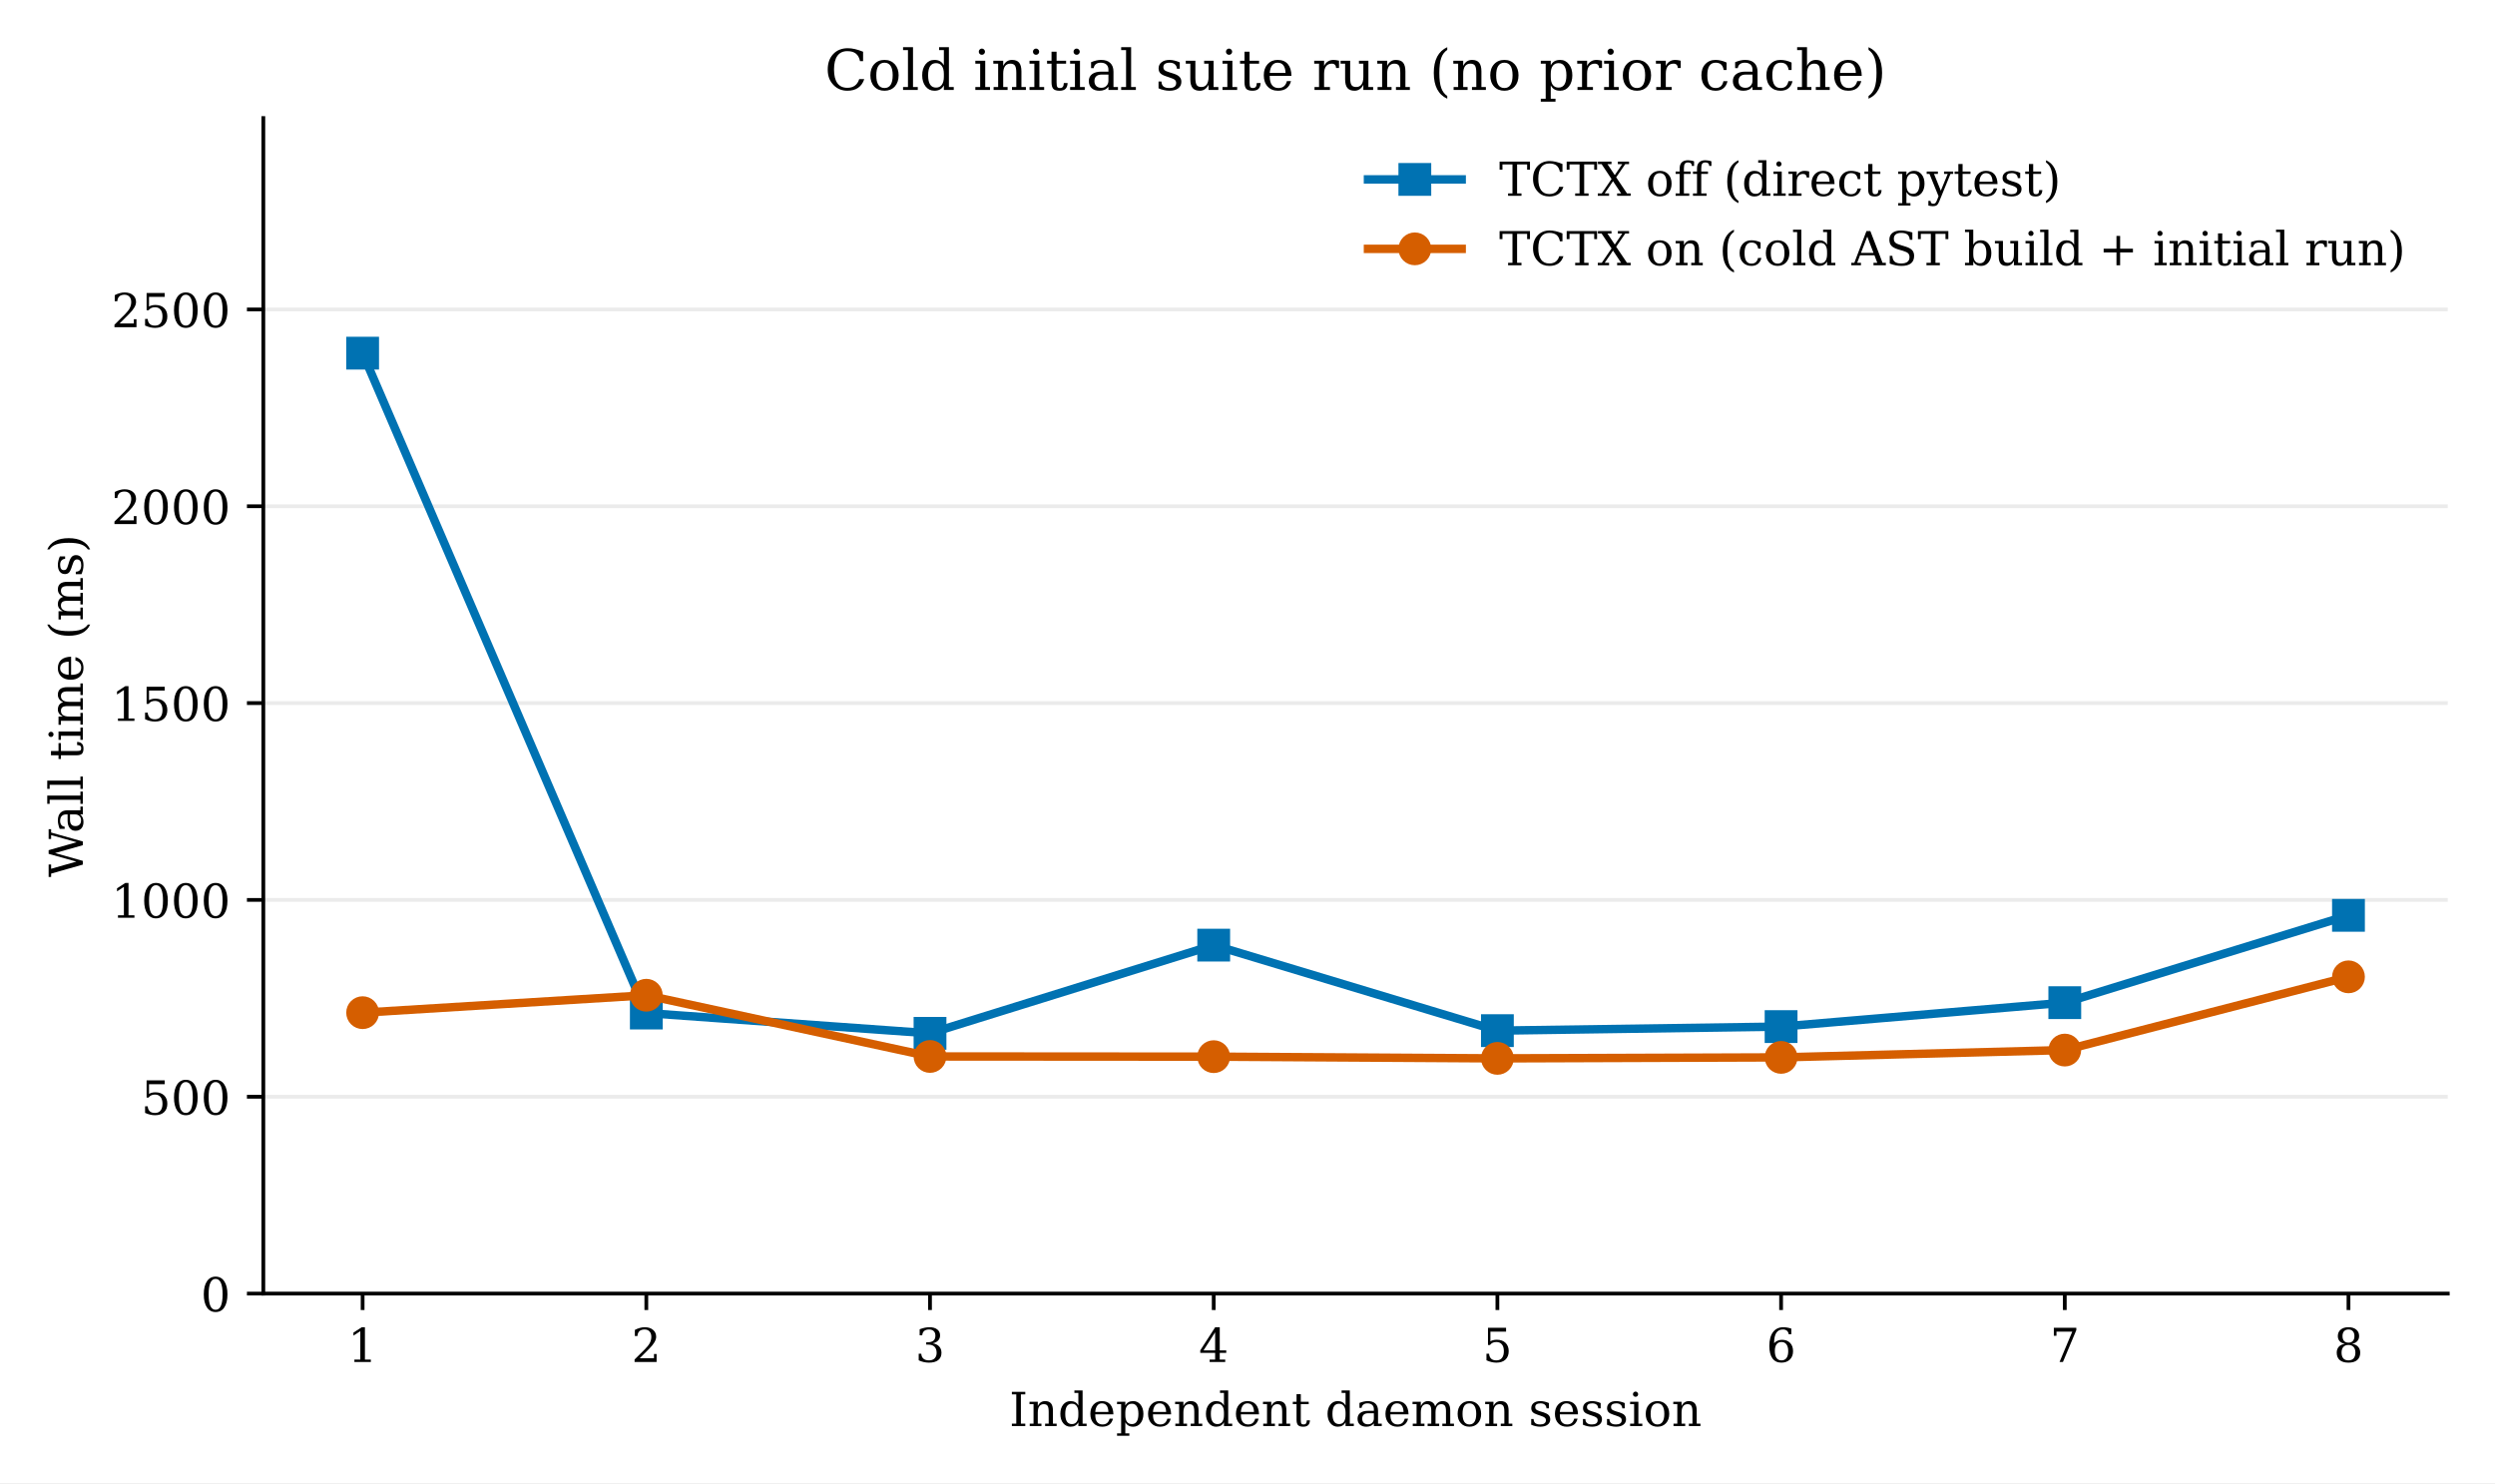
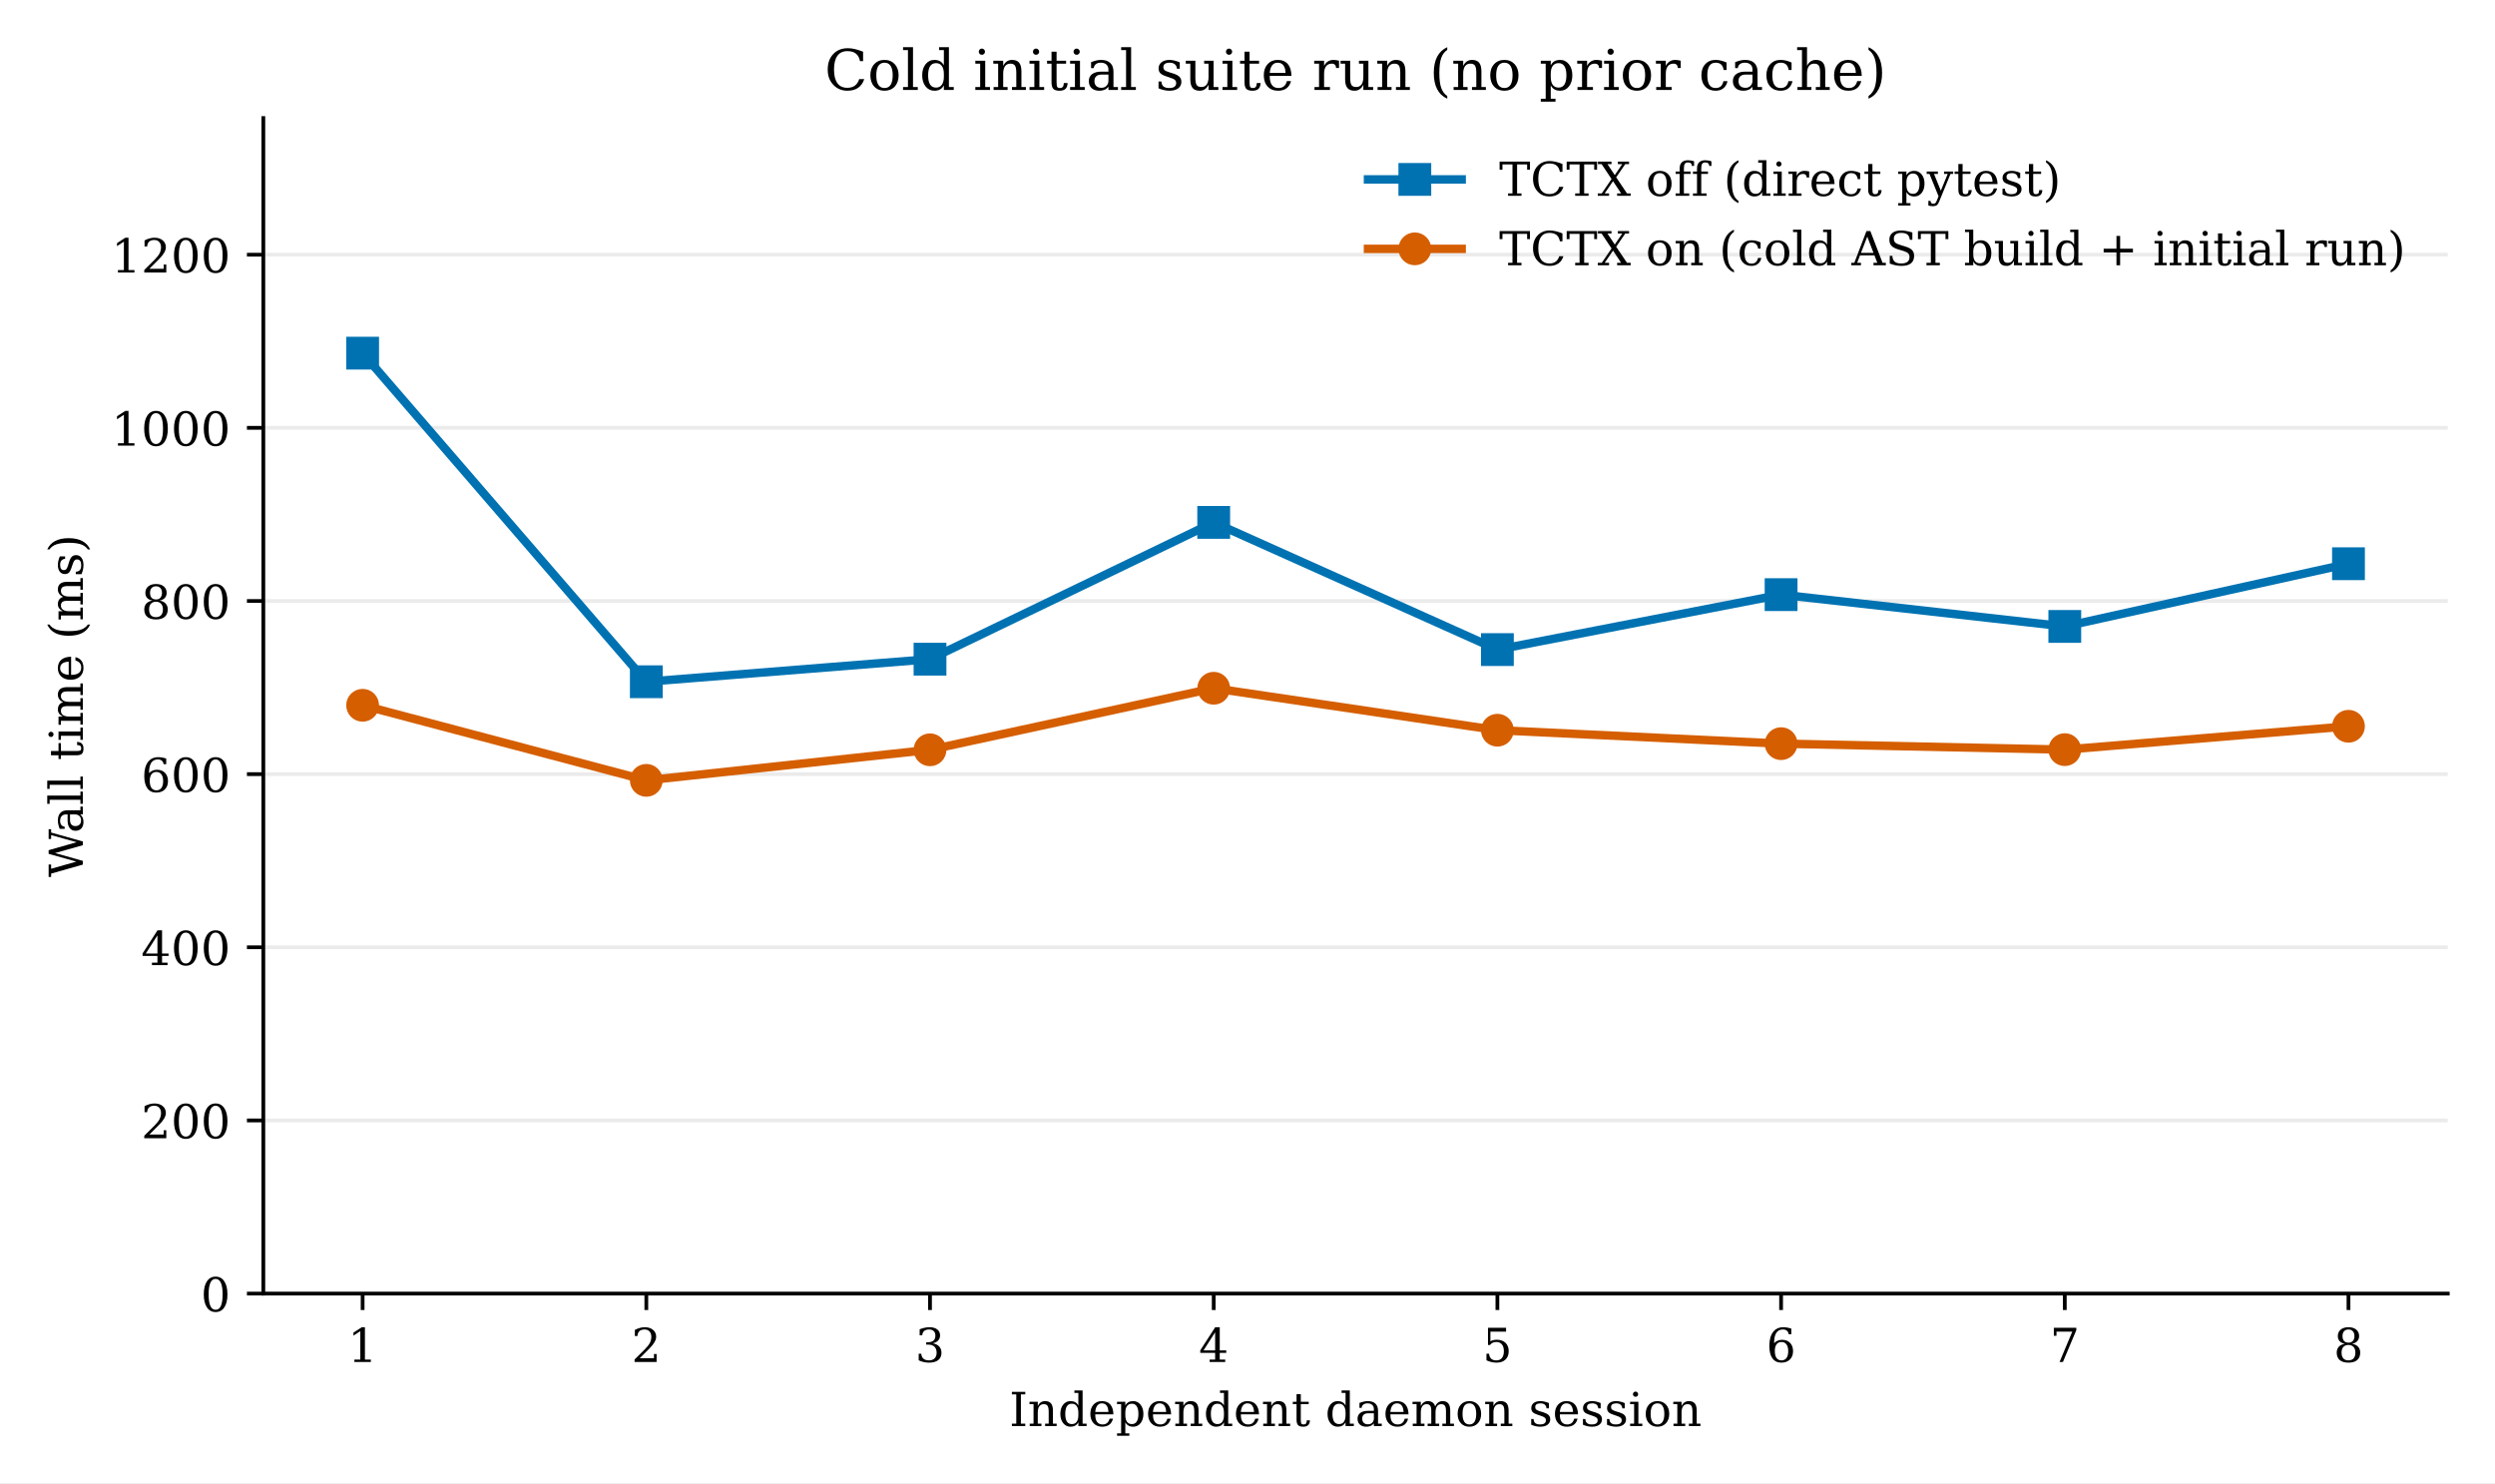
<svg xmlns="http://www.w3.org/2000/svg" xmlns:xlink="http://www.w3.org/1999/xlink" width="532.56pt" height="316.56pt" viewBox="0 0 532.56 316.56" version="1.1">
  <defs>
    <style type="text/css">*{stroke-linejoin: round; stroke-linecap: butt}</style>
  </defs>
  <g id="figure_1">
    <g id="patch_1">
      <path d="M 0 316.56 L 532.56 316.56 L 532.56 0 L 0 0 z " style="fill: #ffffff" />
    </g>
    <g id="axes_1">
      <g id="patch_2">
        <path d="M 56.208 276.123 L 522.48 276.123 L 522.48 25.198 L 56.208 25.198 z " style="fill: #ffffff" />
      </g>
      <g id="matplotlib.axis_1">
        <g id="xtick_1">
          <g id="line2d_1">
            <defs>
-               <path id="m75ef1f03cc" d="M 0 0 L 0 3.5 " style="stroke: #000000; stroke-width: 0.8" />
+               <path id="m691556948d" d="M 0 0 L 0 3.5 " style="stroke: #000000; stroke-width: 0.8" />
            </defs>
            <g>
-               <use xlink:href="#m75ef1f03cc" x="77.402" y="276.123" style="stroke: #000000; stroke-width: 0.8" />
+               <use xlink:href="#m691556948d" x="77.402" y="276.123" style="stroke: #000000; stroke-width: 0.8" />
            </g>
          </g>
          <g id="text_1">
            <text style="font-size: 10px; font-family: 'DejaVu Serif'; text-anchor: middle" x="77.402" y="290.722" transform="rotate(-0 77.40228 290.7217)">1</text>
          </g>
        </g>
        <g id="xtick_2">
          <g id="line2d_2">
            <g>
-               <use xlink:href="#m75ef1f03cc" x="137.957" y="276.123" style="stroke: #000000; stroke-width: 0.8" />
+               <use xlink:href="#m691556948d" x="137.957" y="276.123" style="stroke: #000000; stroke-width: 0.8" />
            </g>
          </g>
          <g id="text_2">
            <text style="font-size: 10px; font-family: 'DejaVu Serif'; text-anchor: middle" x="137.957" y="290.722" transform="rotate(-0 137.957 290.7217)">2</text>
          </g>
        </g>
        <g id="xtick_3">
          <g id="line2d_3">
            <g>
-               <use xlink:href="#m75ef1f03cc" x="198.512" y="276.123" style="stroke: #000000; stroke-width: 0.8" />
+               <use xlink:href="#m691556948d" x="198.512" y="276.123" style="stroke: #000000; stroke-width: 0.8" />
            </g>
          </g>
          <g id="text_3">
            <text style="font-size: 10px; font-family: 'DejaVu Serif'; text-anchor: middle" x="198.512" y="290.722" transform="rotate(-0 198.5117 290.7217)">3</text>
          </g>
        </g>
        <g id="xtick_4">
          <g id="line2d_4">
            <g>
-               <use xlink:href="#m75ef1f03cc" x="259.066" y="276.123" style="stroke: #000000; stroke-width: 0.8" />
+               <use xlink:href="#m691556948d" x="259.066" y="276.123" style="stroke: #000000; stroke-width: 0.8" />
            </g>
          </g>
          <g id="text_4">
            <text style="font-size: 10px; font-family: 'DejaVu Serif'; text-anchor: middle" x="259.066" y="290.722" transform="rotate(-0 259.0665 290.7217)">4</text>
          </g>
        </g>
        <g id="xtick_5">
          <g id="line2d_5">
            <g>
-               <use xlink:href="#m75ef1f03cc" x="319.621" y="276.123" style="stroke: #000000; stroke-width: 0.8" />
+               <use xlink:href="#m691556948d" x="319.621" y="276.123" style="stroke: #000000; stroke-width: 0.8" />
            </g>
          </g>
          <g id="text_5">
            <text style="font-size: 10px; font-family: 'DejaVu Serif'; text-anchor: middle" x="319.621" y="290.722" transform="rotate(-0 319.6212 290.7217)">5</text>
          </g>
        </g>
        <g id="xtick_6">
          <g id="line2d_6">
            <g>
-               <use xlink:href="#m75ef1f03cc" x="380.176" y="276.123" style="stroke: #000000; stroke-width: 0.8" />
+               <use xlink:href="#m691556948d" x="380.176" y="276.123" style="stroke: #000000; stroke-width: 0.8" />
            </g>
          </g>
          <g id="text_6">
            <text style="font-size: 10px; font-family: 'DejaVu Serif'; text-anchor: middle" x="380.176" y="290.722" transform="rotate(-0 380.1759 290.7217)">6</text>
          </g>
        </g>
        <g id="xtick_7">
          <g id="line2d_7">
            <g>
-               <use xlink:href="#m75ef1f03cc" x="440.731" y="276.123" style="stroke: #000000; stroke-width: 0.8" />
+               <use xlink:href="#m691556948d" x="440.731" y="276.123" style="stroke: #000000; stroke-width: 0.8" />
            </g>
          </g>
          <g id="text_7">
            <text style="font-size: 10px; font-family: 'DejaVu Serif'; text-anchor: middle" x="440.731" y="290.722" transform="rotate(-0 440.7306 290.7217)">7</text>
          </g>
        </g>
        <g id="xtick_8">
          <g id="line2d_8">
            <g>
-               <use xlink:href="#m75ef1f03cc" x="501.285" y="276.123" style="stroke: #000000; stroke-width: 0.8" />
+               <use xlink:href="#m691556948d" x="501.285" y="276.123" style="stroke: #000000; stroke-width: 0.8" />
            </g>
          </g>
          <g id="text_8">
            <text style="font-size: 10px; font-family: 'DejaVu Serif'; text-anchor: middle" x="501.285" y="290.722" transform="rotate(-0 501.2854 290.7217)">8</text>
          </g>
        </g>
        <g id="text_9">
          <text style="font-size: 10px; font-family: 'DejaVu Serif'; text-anchor: middle" x="289.344" y="304.4" transform="rotate(-0 289.3438 304.3998)">Independent daemon session</text>
        </g>
      </g>
      <g id="matplotlib.axis_2">
        <g id="ytick_1">
          <g id="line2d_9">
-             <path d="M 56.208 276.123 L 522.48 276.123 " clip-path="url(#pab9f4c674f)" style="fill: none; stroke: #b0b0b0; stroke-opacity: 0.25; stroke-width: 0.8; stroke-linecap: square" />
+             <path d="M 56.208 276.123 L 522.48 276.123 " clip-path="url(#p6f2341de6b)" style="fill: none; stroke: #b0b0b0; stroke-opacity: 0.25; stroke-width: 0.8; stroke-linecap: square" />
          </g>
          <g id="line2d_10">
            <defs>
-               <path id="mcebbcd5916" d="M 0 0 L -3.5 0 " style="stroke: #000000; stroke-width: 0.8" />
+               <path id="m03d20020ba" d="M 0 0 L -3.5 0 " style="stroke: #000000; stroke-width: 0.8" />
            </defs>
            <g>
-               <use xlink:href="#mcebbcd5916" x="56.208" y="276.123" style="stroke: #000000; stroke-width: 0.8" />
+               <use xlink:href="#m03d20020ba" x="56.208" y="276.123" style="stroke: #000000; stroke-width: 0.8" />
            </g>
          </g>
          <g id="text_10">
            <text style="font-size: 10px; font-family: 'DejaVu Serif'; text-anchor: end" x="49.208" y="279.922" transform="rotate(-0 49.20813 279.9225)">0</text>
          </g>
        </g>
        <g id="ytick_2">
          <g id="line2d_11">
-             <path d="M 56.208 234.108 L 522.48 234.108 " clip-path="url(#pab9f4c674f)" style="fill: none; stroke: #b0b0b0; stroke-opacity: 0.25; stroke-width: 0.8; stroke-linecap: square" />
+             <path d="M 56.208 239.164 L 522.48 239.164 " clip-path="url(#p6f2341de6b)" style="fill: none; stroke: #b0b0b0; stroke-opacity: 0.25; stroke-width: 0.8; stroke-linecap: square" />
          </g>
          <g id="line2d_12">
            <g>
-               <use xlink:href="#mcebbcd5916" x="56.208" y="234.108" style="stroke: #000000; stroke-width: 0.8" />
+               <use xlink:href="#m03d20020ba" x="56.208" y="239.164" style="stroke: #000000; stroke-width: 0.8" />
            </g>
          </g>
          <g id="text_11">
-             <text style="font-size: 10px; font-family: 'DejaVu Serif'; text-anchor: end" x="49.208" y="237.907" transform="rotate(-0 49.20813 237.9075)">500</text>
+             <text style="font-size: 10px; font-family: 'DejaVu Serif'; text-anchor: end" x="49.208" y="242.963" transform="rotate(-0 49.20813 242.9629)">200</text>
          </g>
        </g>
        <g id="ytick_3">
          <g id="line2d_13">
-             <path d="M 56.208 192.093 L 522.48 192.093 " clip-path="url(#pab9f4c674f)" style="fill: none; stroke: #b0b0b0; stroke-opacity: 0.25; stroke-width: 0.8; stroke-linecap: square" />
+             <path d="M 56.208 202.204 L 522.48 202.204 " clip-path="url(#p6f2341de6b)" style="fill: none; stroke: #b0b0b0; stroke-opacity: 0.25; stroke-width: 0.8; stroke-linecap: square" />
          </g>
          <g id="line2d_14">
            <g>
-               <use xlink:href="#mcebbcd5916" x="56.208" y="192.093" style="stroke: #000000; stroke-width: 0.8" />
+               <use xlink:href="#m03d20020ba" x="56.208" y="202.204" style="stroke: #000000; stroke-width: 0.8" />
            </g>
          </g>
          <g id="text_12">
-             <text style="font-size: 10px; font-family: 'DejaVu Serif'; text-anchor: end" x="49.208" y="195.892" transform="rotate(-0 49.20813 195.8925)">1000</text>
+             <text style="font-size: 10px; font-family: 'DejaVu Serif'; text-anchor: end" x="49.208" y="206.003" transform="rotate(-0 49.20813 206.0034)">400</text>
          </g>
        </g>
        <g id="ytick_4">
          <g id="line2d_15">
-             <path d="M 56.208 150.078 L 522.48 150.078 " clip-path="url(#pab9f4c674f)" style="fill: none; stroke: #b0b0b0; stroke-opacity: 0.25; stroke-width: 0.8; stroke-linecap: square" />
+             <path d="M 56.208 165.245 L 522.48 165.245 " clip-path="url(#p6f2341de6b)" style="fill: none; stroke: #b0b0b0; stroke-opacity: 0.25; stroke-width: 0.8; stroke-linecap: square" />
          </g>
          <g id="line2d_16">
            <g>
-               <use xlink:href="#mcebbcd5916" x="56.208" y="150.078" style="stroke: #000000; stroke-width: 0.8" />
+               <use xlink:href="#m03d20020ba" x="56.208" y="165.245" style="stroke: #000000; stroke-width: 0.8" />
            </g>
          </g>
          <g id="text_13">
-             <text style="font-size: 10px; font-family: 'DejaVu Serif'; text-anchor: end" x="49.208" y="153.878" transform="rotate(-0 49.20813 153.8775)">1500</text>
+             <text style="font-size: 10px; font-family: 'DejaVu Serif'; text-anchor: end" x="49.208" y="169.044" transform="rotate(-0 49.20813 169.0438)">600</text>
          </g>
        </g>
        <g id="ytick_5">
          <g id="line2d_17">
-             <path d="M 56.208 108.063 L 522.48 108.063 " clip-path="url(#pab9f4c674f)" style="fill: none; stroke: #b0b0b0; stroke-opacity: 0.25; stroke-width: 0.8; stroke-linecap: square" />
+             <path d="M 56.208 128.285 L 522.48 128.285 " clip-path="url(#p6f2341de6b)" style="fill: none; stroke: #b0b0b0; stroke-opacity: 0.25; stroke-width: 0.8; stroke-linecap: square" />
          </g>
          <g id="line2d_18">
            <g>
-               <use xlink:href="#mcebbcd5916" x="56.208" y="108.063" style="stroke: #000000; stroke-width: 0.8" />
+               <use xlink:href="#m03d20020ba" x="56.208" y="128.285" style="stroke: #000000; stroke-width: 0.8" />
            </g>
          </g>
          <g id="text_14">
-             <text style="font-size: 10px; font-family: 'DejaVu Serif'; text-anchor: end" x="49.208" y="111.863" transform="rotate(-0 49.20813 111.8625)">2000</text>
+             <text style="font-size: 10px; font-family: 'DejaVu Serif'; text-anchor: end" x="49.208" y="132.084" transform="rotate(-0 49.20813 132.0843)">800</text>
          </g>
        </g>
        <g id="ytick_6">
          <g id="line2d_19">
-             <path d="M 56.208 66.048 L 522.48 66.048 " clip-path="url(#pab9f4c674f)" style="fill: none; stroke: #b0b0b0; stroke-opacity: 0.25; stroke-width: 0.8; stroke-linecap: square" />
+             <path d="M 56.208 91.325 L 522.48 91.325 " clip-path="url(#p6f2341de6b)" style="fill: none; stroke: #b0b0b0; stroke-opacity: 0.25; stroke-width: 0.8; stroke-linecap: square" />
          </g>
          <g id="line2d_20">
            <g>
-               <use xlink:href="#mcebbcd5916" x="56.208" y="66.048" style="stroke: #000000; stroke-width: 0.8" />
+               <use xlink:href="#m03d20020ba" x="56.208" y="91.325" style="stroke: #000000; stroke-width: 0.8" />
            </g>
          </g>
          <g id="text_15">
-             <text style="font-size: 10px; font-family: 'DejaVu Serif'; text-anchor: end" x="49.208" y="69.848" transform="rotate(-0 49.20813 69.84751)">2500</text>
-           </g>
-         </g>
-         <g id="text_16">
+             <text style="font-size: 10px; font-family: 'DejaVu Serif'; text-anchor: end" x="49.208" y="95.125" transform="rotate(-0 49.20813 95.1247)">1000</text>
+           </g>
+         </g>
+         <g id="ytick_7">
+           <g id="line2d_21">
+             <path d="M 56.208 54.366 L 522.48 54.366 " clip-path="url(#p6f2341de6b)" style="fill: none; stroke: #b0b0b0; stroke-opacity: 0.25; stroke-width: 0.8; stroke-linecap: square" />
+           </g>
+           <g id="line2d_22">
+             <g>
+               <use xlink:href="#m03d20020ba" x="56.208" y="54.366" style="stroke: #000000; stroke-width: 0.8" />
+             </g>
+           </g>
+           <g id="text_16">
+             <text style="font-size: 10px; font-family: 'DejaVu Serif'; text-anchor: end" x="49.208" y="58.165" transform="rotate(-0 49.20813 58.16514)">1200</text>
+           </g>
+         </g>
+         <g id="text_17">
          <text style="font-size: 10px; font-family: 'DejaVu Serif'; text-anchor: middle" x="17.678" y="150.661" transform="rotate(-90 17.67844 150.6607)">Wall time (ms)</text>
        </g>
      </g>
-       <g id="line2d_21">
-         <path d="M 77.402 75.383 L 137.957 216.24 L 198.512 220.571 L 259.066 201.742 L 319.621 219.994 L 380.176 219.132 L 440.731 214.022 L 501.285 195.382 " clip-path="url(#pab9f4c674f)" style="fill: none; stroke: #0072b2; stroke-width: 1.8; stroke-linecap: square" />
+       <g id="line2d_23">
+         <path d="M 77.402 75.383 L 137.957 145.521 L 198.512 140.703 L 259.066 111.506 L 319.621 138.658 L 380.176 126.928 L 440.731 133.716 L 501.285 120.33 " clip-path="url(#p6f2341de6b)" style="fill: none; stroke: #0072b2; stroke-width: 1.8; stroke-linecap: square" />
        <defs>
-           <path id="mb701146f4c" d="M -3 3 L 3 3 L 3 -3 L -3 -3 z " style="stroke: #0072b2; stroke-linejoin: miter" />
+           <path id="m8841f52835" d="M -3 3 L 3 3 L 3 -3 L -3 -3 z " style="stroke: #0072b2; stroke-linejoin: miter" />
        </defs>
-         <g clip-path="url(#pab9f4c674f)">
-           <use xlink:href="#mb701146f4c" x="77.402" y="75.383" style="fill: #0072b2; stroke: #0072b2; stroke-linejoin: miter" />
-           <use xlink:href="#mb701146f4c" x="137.957" y="216.24" style="fill: #0072b2; stroke: #0072b2; stroke-linejoin: miter" />
-           <use xlink:href="#mb701146f4c" x="198.512" y="220.571" style="fill: #0072b2; stroke: #0072b2; stroke-linejoin: miter" />
-           <use xlink:href="#mb701146f4c" x="259.066" y="201.742" style="fill: #0072b2; stroke: #0072b2; stroke-linejoin: miter" />
-           <use xlink:href="#mb701146f4c" x="319.621" y="219.994" style="fill: #0072b2; stroke: #0072b2; stroke-linejoin: miter" />
-           <use xlink:href="#mb701146f4c" x="380.176" y="219.132" style="fill: #0072b2; stroke: #0072b2; stroke-linejoin: miter" />
-           <use xlink:href="#mb701146f4c" x="440.731" y="214.022" style="fill: #0072b2; stroke: #0072b2; stroke-linejoin: miter" />
-           <use xlink:href="#mb701146f4c" x="501.285" y="195.382" style="fill: #0072b2; stroke: #0072b2; stroke-linejoin: miter" />
-         </g>
-       </g>
-       <g id="line2d_22">
-         <path d="M 77.402 216.159 L 137.957 212.438 L 198.512 225.506 L 259.066 225.548 L 319.621 225.914 L 380.176 225.703 L 440.731 224.143 L 501.285 208.51 " clip-path="url(#pab9f4c674f)" style="fill: none; stroke: #d55e00; stroke-width: 1.8; stroke-linecap: square" />
+         <g clip-path="url(#p6f2341de6b)">
+           <use xlink:href="#m8841f52835" x="77.402" y="75.383" style="fill: #0072b2; stroke: #0072b2; stroke-linejoin: miter" />
+           <use xlink:href="#m8841f52835" x="137.957" y="145.521" style="fill: #0072b2; stroke: #0072b2; stroke-linejoin: miter" />
+           <use xlink:href="#m8841f52835" x="198.512" y="140.703" style="fill: #0072b2; stroke: #0072b2; stroke-linejoin: miter" />
+           <use xlink:href="#m8841f52835" x="259.066" y="111.506" style="fill: #0072b2; stroke: #0072b2; stroke-linejoin: miter" />
+           <use xlink:href="#m8841f52835" x="319.621" y="138.658" style="fill: #0072b2; stroke: #0072b2; stroke-linejoin: miter" />
+           <use xlink:href="#m8841f52835" x="380.176" y="126.928" style="fill: #0072b2; stroke: #0072b2; stroke-linejoin: miter" />
+           <use xlink:href="#m8841f52835" x="440.731" y="133.716" style="fill: #0072b2; stroke: #0072b2; stroke-linejoin: miter" />
+           <use xlink:href="#m8841f52835" x="501.285" y="120.33" style="fill: #0072b2; stroke: #0072b2; stroke-linejoin: miter" />
+         </g>
+       </g>
+       <g id="line2d_24">
+         <path d="M 77.402 150.544 L 137.957 166.57 L 198.512 160.048 L 259.066 146.91 L 319.621 155.868 L 380.176 158.736 L 440.731 160.014 L 501.285 155.026 " clip-path="url(#p6f2341de6b)" style="fill: none; stroke: #d55e00; stroke-width: 1.8; stroke-linecap: square" />
        <defs>
-           <path id="mb3f78b6040" d="M 0 3 C 0.796 3 1.559 2.684 2.121 2.121 C 2.684 1.559 3 0.796 3 0 C 3 -0.796 2.684 -1.559 2.121 -2.121 C 1.559 -2.684 0.796 -3 0 -3 C -0.796 -3 -1.559 -2.684 -2.121 -2.121 C -2.684 -1.559 -3 -0.796 -3 0 C -3 0.796 -2.684 1.559 -2.121 2.121 C -1.559 2.684 -0.796 3 0 3 z " style="stroke: #d55e00" />
+           <path id="ma6917d14bd" d="M 0 3 C 0.796 3 1.559 2.684 2.121 2.121 C 2.684 1.559 3 0.796 3 0 C 3 -0.796 2.684 -1.559 2.121 -2.121 C 1.559 -2.684 0.796 -3 0 -3 C -0.796 -3 -1.559 -2.684 -2.121 -2.121 C -2.684 -1.559 -3 -0.796 -3 0 C -3 0.796 -2.684 1.559 -2.121 2.121 C -1.559 2.684 -0.796 3 0 3 z " style="stroke: #d55e00" />
        </defs>
-         <g clip-path="url(#pab9f4c674f)">
-           <use xlink:href="#mb3f78b6040" x="77.402" y="216.159" style="fill: #d55e00; stroke: #d55e00" />
-           <use xlink:href="#mb3f78b6040" x="137.957" y="212.438" style="fill: #d55e00; stroke: #d55e00" />
-           <use xlink:href="#mb3f78b6040" x="198.512" y="225.506" style="fill: #d55e00; stroke: #d55e00" />
-           <use xlink:href="#mb3f78b6040" x="259.066" y="225.548" style="fill: #d55e00; stroke: #d55e00" />
-           <use xlink:href="#mb3f78b6040" x="319.621" y="225.914" style="fill: #d55e00; stroke: #d55e00" />
-           <use xlink:href="#mb3f78b6040" x="380.176" y="225.703" style="fill: #d55e00; stroke: #d55e00" />
-           <use xlink:href="#mb3f78b6040" x="440.731" y="224.143" style="fill: #d55e00; stroke: #d55e00" />
-           <use xlink:href="#mb3f78b6040" x="501.285" y="208.51" style="fill: #d55e00; stroke: #d55e00" />
+         <g clip-path="url(#p6f2341de6b)">
+           <use xlink:href="#ma6917d14bd" x="77.402" y="150.544" style="fill: #d55e00; stroke: #d55e00" />
+           <use xlink:href="#ma6917d14bd" x="137.957" y="166.57" style="fill: #d55e00; stroke: #d55e00" />
+           <use xlink:href="#ma6917d14bd" x="198.512" y="160.048" style="fill: #d55e00; stroke: #d55e00" />
+           <use xlink:href="#ma6917d14bd" x="259.066" y="146.91" style="fill: #d55e00; stroke: #d55e00" />
+           <use xlink:href="#ma6917d14bd" x="319.621" y="155.868" style="fill: #d55e00; stroke: #d55e00" />
+           <use xlink:href="#ma6917d14bd" x="380.176" y="158.736" style="fill: #d55e00; stroke: #d55e00" />
+           <use xlink:href="#ma6917d14bd" x="440.731" y="160.014" style="fill: #d55e00; stroke: #d55e00" />
+           <use xlink:href="#ma6917d14bd" x="501.285" y="155.026" style="fill: #d55e00; stroke: #d55e00" />
        </g>
      </g>
      <g id="patch_3">
        <path d="M 56.208 276.123 L 56.208 25.198 " style="fill: none; stroke: #000000; stroke-width: 0.8; stroke-linejoin: miter; stroke-linecap: square" />
      </g>
      <g id="patch_4">
        <path d="M 56.208 276.123 L 522.48 276.123 " style="fill: none; stroke: #000000; stroke-width: 0.8; stroke-linejoin: miter; stroke-linecap: square" />
      </g>
-       <g id="text_17">
+       <g id="text_18">
        <text style="font-size: 12px; font-family: 'DejaVu Serif'; text-anchor: middle" x="289.344" y="19.198" transform="rotate(-0 289.3438 19.19813)">Cold initial suite run (no prior cache)</text>
      </g>
      <g id="legend_1">
-         <g id="line2d_23">
+         <g id="line2d_25">
          <path d="M 291.998 38.297 L 301.998 38.297 L 311.998 38.297 " style="fill: none; stroke: #0072b2; stroke-width: 1.8; stroke-linecap: square" />
          <g>
-             <use xlink:href="#mb701146f4c" x="301.998" y="38.297" style="fill: #0072b2; stroke: #0072b2; stroke-linejoin: miter" />
-           </g>
-         </g>
-         <g id="text_18">
+             <use xlink:href="#m8841f52835" x="301.998" y="38.297" style="fill: #0072b2; stroke: #0072b2; stroke-linejoin: miter" />
+           </g>
+         </g>
+         <g id="text_19">
          <text style="font-size: 10px; font-family: 'DejaVu Serif'; text-anchor: start" x="319.998" y="41.797" transform="rotate(-0 319.9983 41.79656)">TCTX off (direct pytest)</text>
        </g>
-         <g id="line2d_24">
+         <g id="line2d_26">
          <path d="M 291.998 53.117 L 301.998 53.117 L 311.998 53.117 " style="fill: none; stroke: #d55e00; stroke-width: 1.8; stroke-linecap: square" />
          <g>
-             <use xlink:href="#mb3f78b6040" x="301.998" y="53.117" style="fill: #d55e00; stroke: #d55e00" />
-           </g>
-         </g>
-         <g id="text_19">
+             <use xlink:href="#ma6917d14bd" x="301.998" y="53.117" style="fill: #d55e00; stroke: #d55e00" />
+           </g>
+         </g>
+         <g id="text_20">
          <text style="font-size: 10px; font-family: 'DejaVu Serif'; text-anchor: start" x="319.998" y="56.617" transform="rotate(-0 319.9983 56.61688)">TCTX on (cold AST build + initial run)</text>
        </g>
      </g>
    </g>
  </g>
  <defs>
-     <clipPath id="pab9f4c674f">
+     <clipPath id="p6f2341de6b">
      <rect x="56.208" y="25.198" width="466.271" height="250.925" />
    </clipPath>
  </defs>
</svg>
